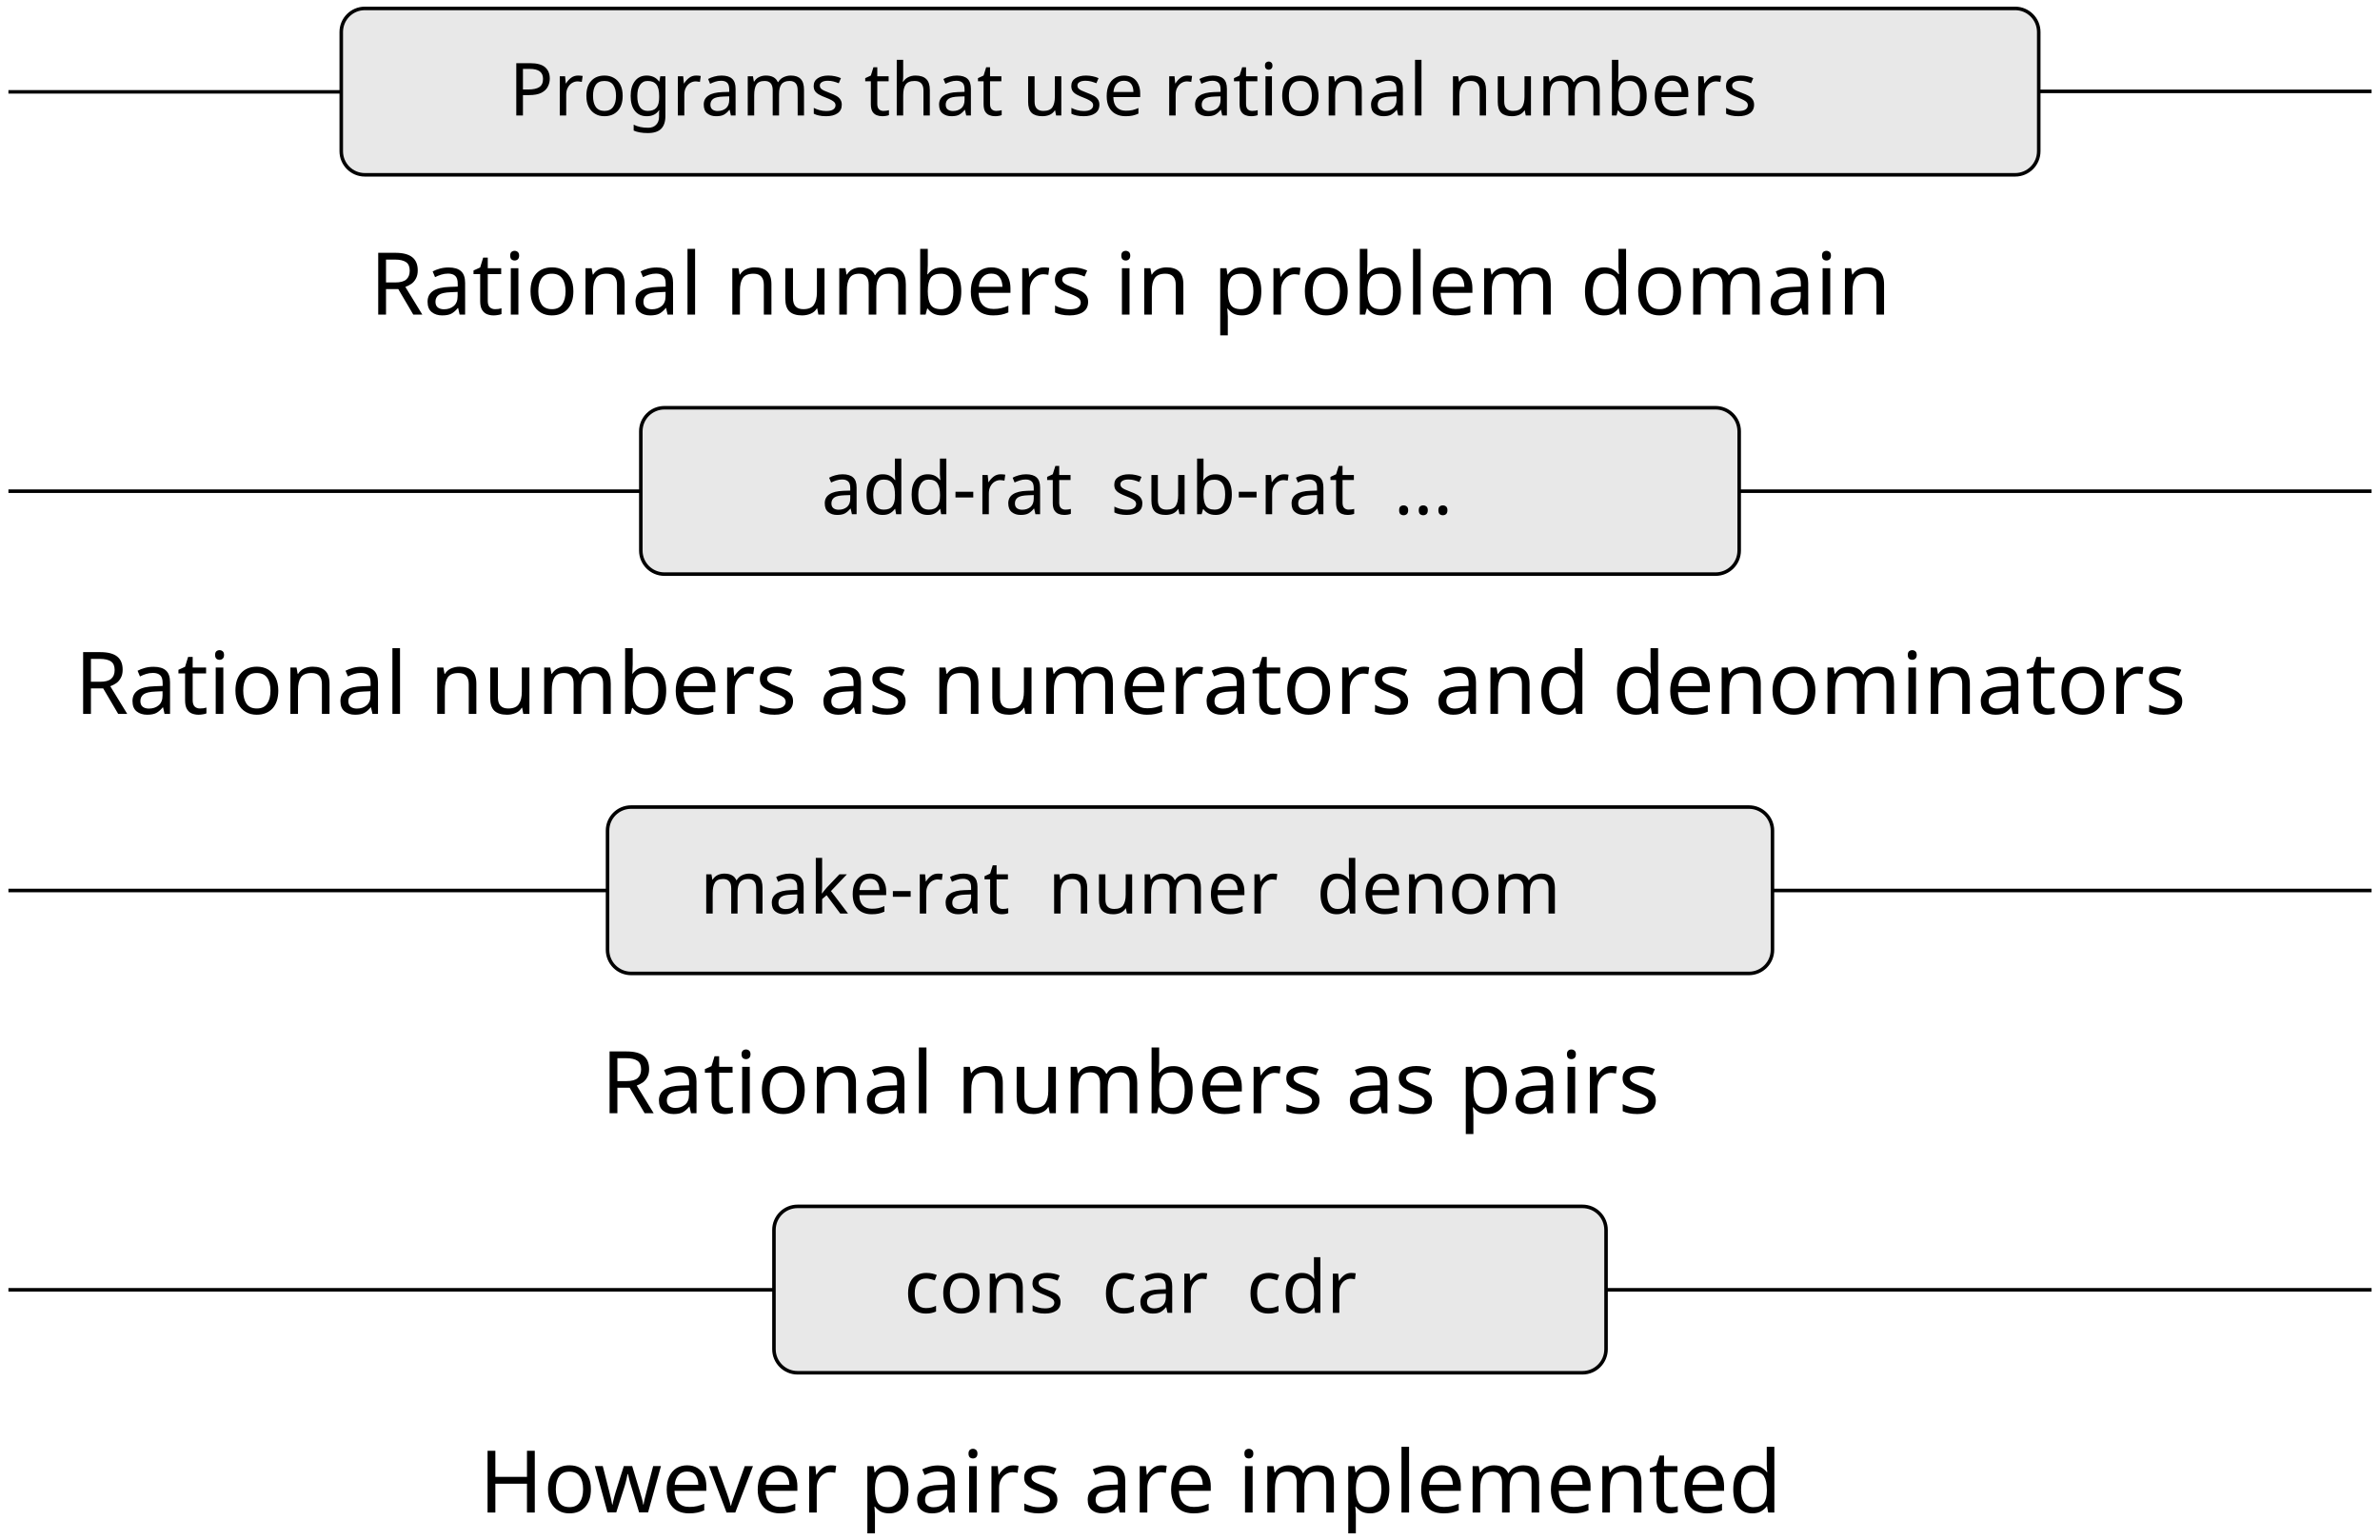
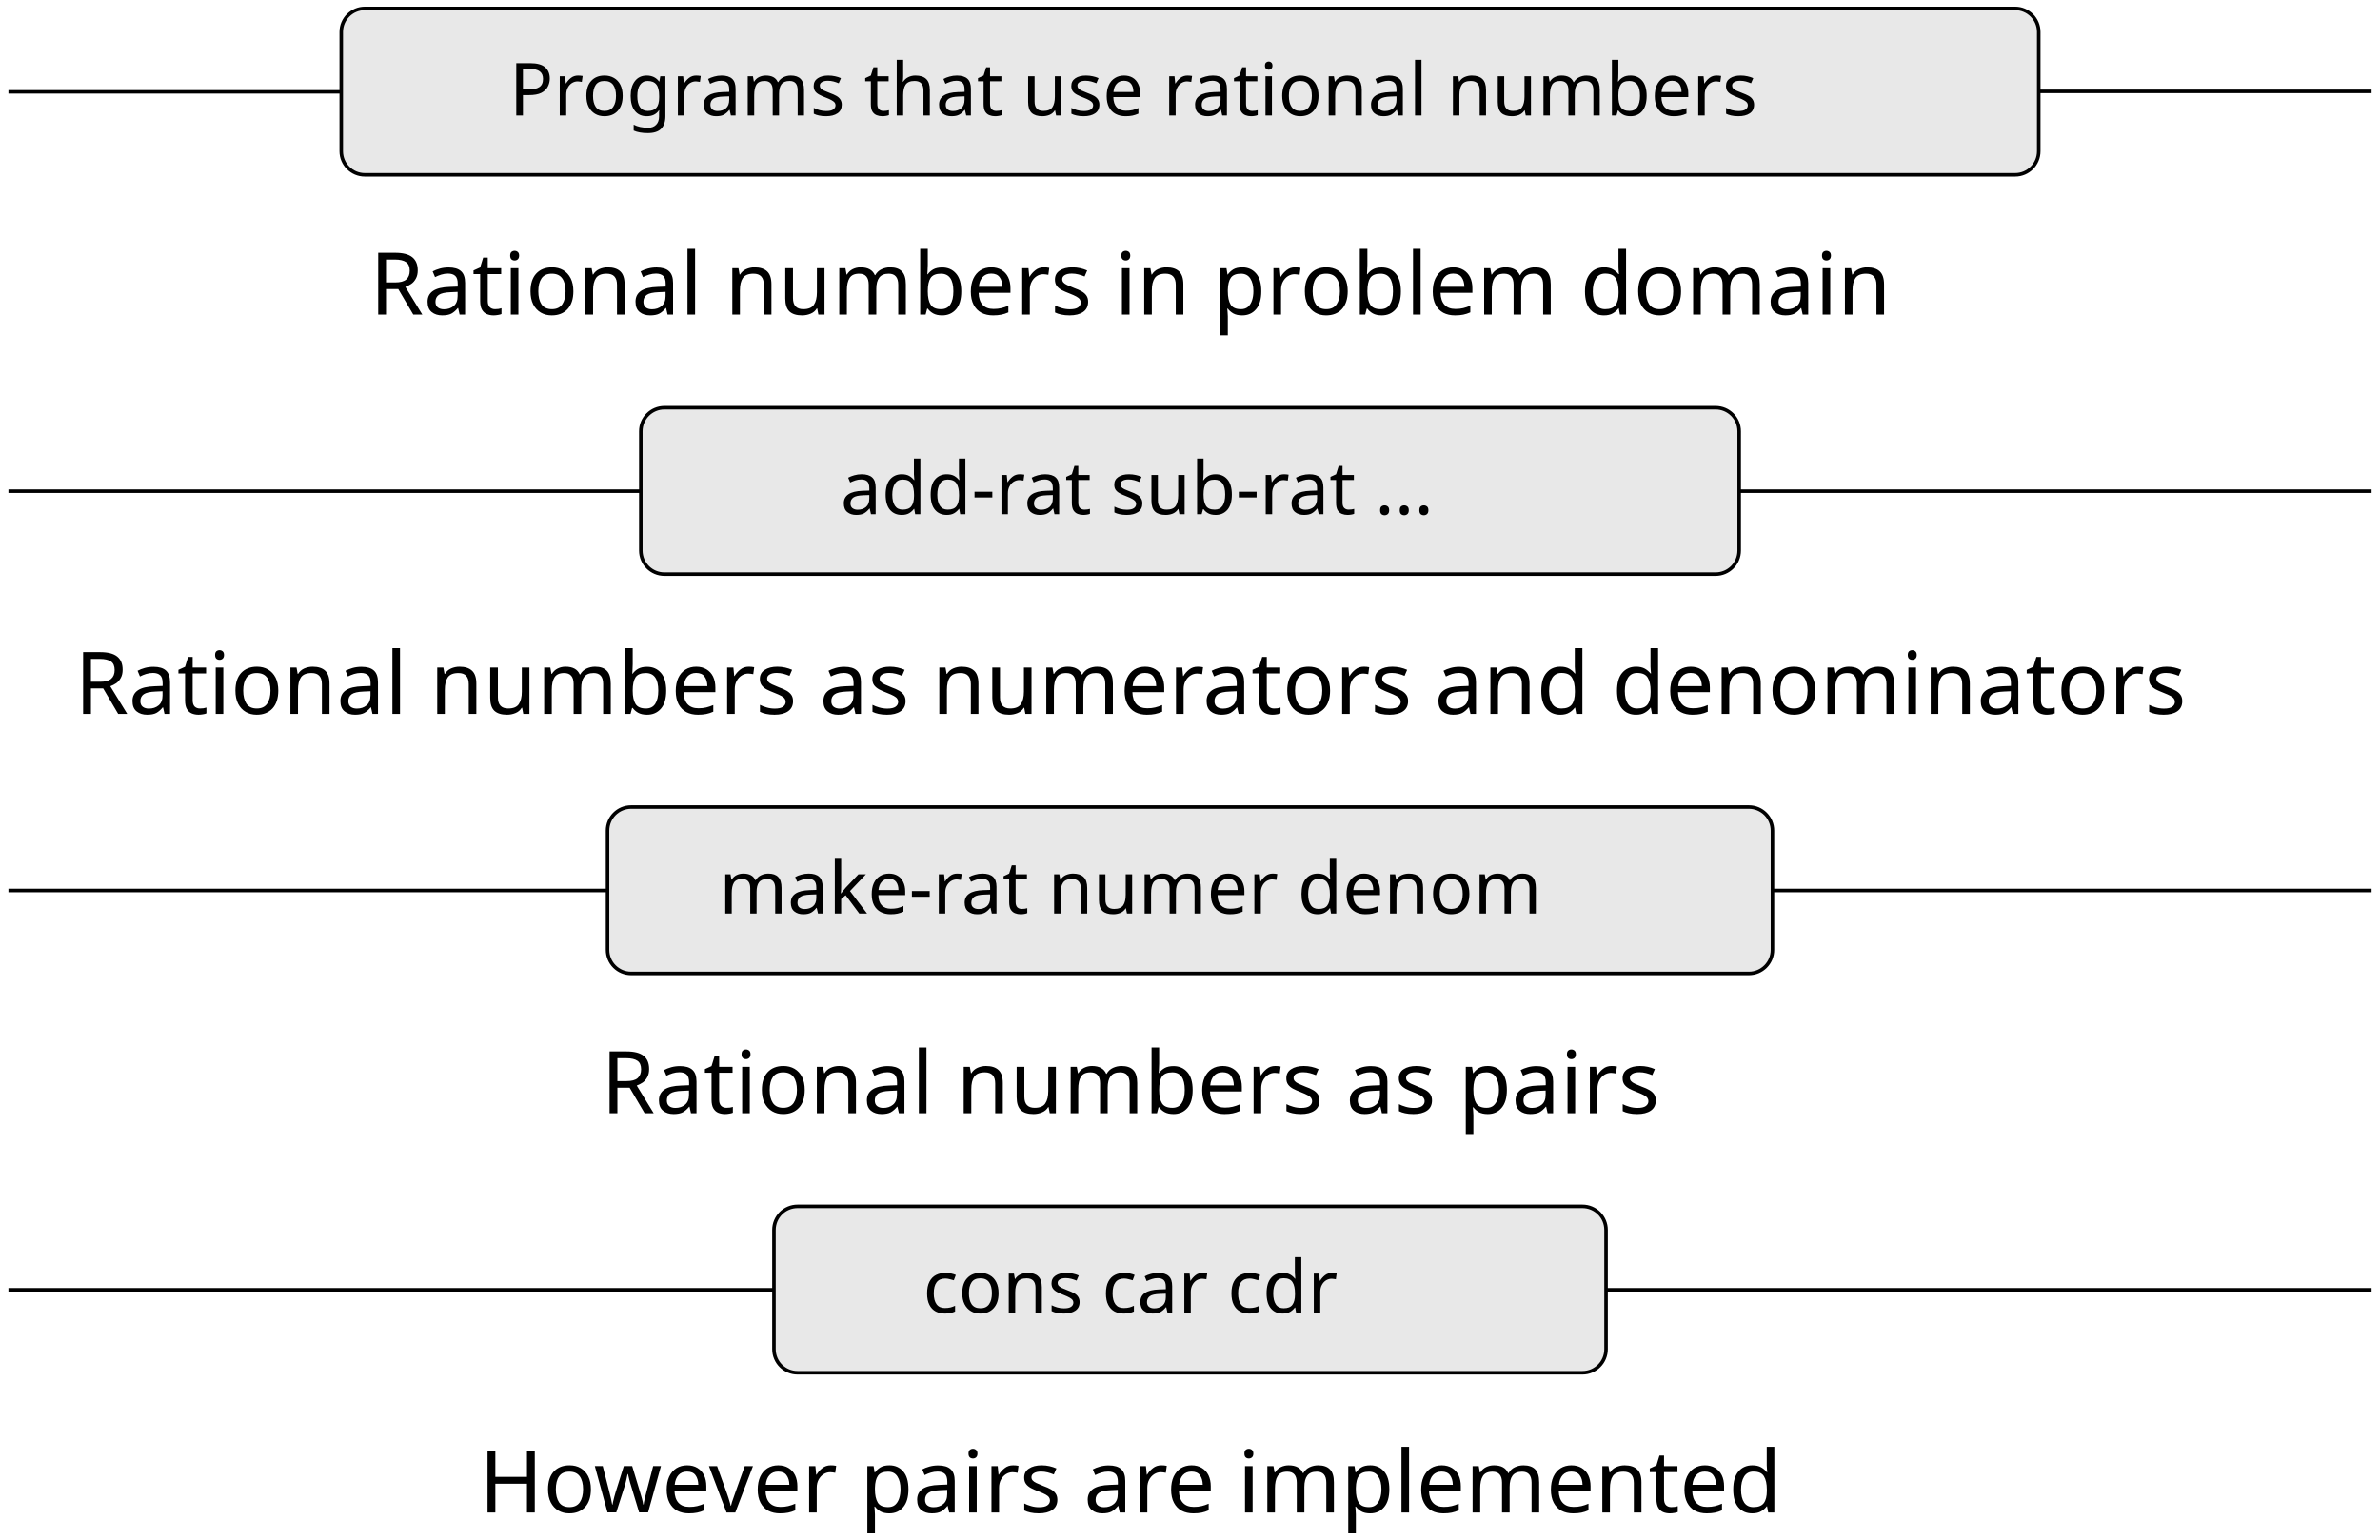
- <svg xmlns="http://www.w3.org/2000/svg" width="357.531" height="231.321" id="svg4113" version="1.1" style="display:inline">
-   <defs id="defs4115" />
-   <g id="layer6" style="display:inline" transform="translate(-53.73425,-46.09643)">
-     <rect style="fill:#e8e8e8;fill-opacity:1;stroke:#000000;stroke-width:0.531;stroke-linecap:round;stroke-linejoin:round;stroke-miterlimit:4;stroke-opacity:1;stroke-dasharray:none;stroke-dashoffset:0;display:inline" id="rect4103" width="255" height="25" x="105" y="47.362" rx="3.543" ry="3.543" />
-     <rect style="fill:#e8e8e8;fill-opacity:1;stroke:#000000;stroke-width:0.531;stroke-linecap:round;stroke-linejoin:round;stroke-miterlimit:4;stroke-opacity:1;stroke-dasharray:none;stroke-dashoffset:0;display:inline" id="rect4103-6" width="165" height="25" x="150" y="107.362" rx="3.543" ry="3.543" />
-     <rect style="fill:#e8e8e8;fill-opacity:1;stroke:#000000;stroke-width:0.531;stroke-linecap:round;stroke-linejoin:round;stroke-miterlimit:4;stroke-opacity:1;stroke-dasharray:none;stroke-dashoffset:0;display:inline" id="rect4103-5" width="175" height="25" x="145" y="167.362" rx="3.543" ry="3.543" />
-     <rect style="fill:#e8e8e8;fill-opacity:1;stroke:#000000;stroke-width:0.531;stroke-linecap:round;stroke-linejoin:round;stroke-miterlimit:4;stroke-opacity:1;stroke-dasharray:none;stroke-dashoffset:0;display:inline" id="rect4103-69" width="125" height="25" x="170" y="227.362" rx="3.543" ry="3.543" />
+ <svg xmlns="http://www.w3.org/2000/svg" id="svg4113" width="357.531" height="231.321" version="1.1" style="display:inline">
+   <g id="layer6" transform="translate(-53.73425,-46.09643)" style="display:inline">
+     <rect style="fill:#e8e8e8;fill-opacity:1;stroke:#000;stroke-width:.531;stroke-linecap:round;stroke-linejoin:round;stroke-miterlimit:4;stroke-opacity:1;stroke-dasharray:none;stroke-dashoffset:0;display:inline" id="rect4103" width="255" height="25" x="105" y="47.362" rx="3.543" ry="3.543" />
+     <rect style="fill:#e8e8e8;fill-opacity:1;stroke:#000;stroke-width:.531;stroke-linecap:round;stroke-linejoin:round;stroke-miterlimit:4;stroke-opacity:1;stroke-dasharray:none;stroke-dashoffset:0;display:inline" id="rect4103-6" width="165" height="25" x="150" y="107.362" rx="3.543" ry="3.543" />
+     <rect style="fill:#e8e8e8;fill-opacity:1;stroke:#000;stroke-width:.531;stroke-linecap:round;stroke-linejoin:round;stroke-miterlimit:4;stroke-opacity:1;stroke-dasharray:none;stroke-dashoffset:0;display:inline" id="rect4103-5" width="175" height="25" x="145" y="167.362" rx="3.543" ry="3.543" />
+     <rect style="fill:#e8e8e8;fill-opacity:1;stroke:#000;stroke-width:.531;stroke-linecap:round;stroke-linejoin:round;stroke-miterlimit:4;stroke-opacity:1;stroke-dasharray:none;stroke-dashoffset:0;display:inline" id="rect4103-69" width="125" height="25" x="170" y="227.362" rx="3.543" ry="3.543" />
  </g>
-   <g id="layer3" style="display:inline" transform="translate(-53.73425,-46.09643)">
-     <text xml:space="preserve" style="font-size:13px;font-style:normal;font-variant:normal;font-weight:normal;font-stretch:normal;text-align:center;line-height:125%;letter-spacing:0px;word-spacing:0px;text-anchor:middle;fill:#000000;fill-opacity:1;stroke:none;font-family:Linux Biolinum O;-inkscape-font-specification:Linux Biolinum O" x="232.429" y="63.451" id="text6868">
-       <tspan id="tspan6870" x="232.429" y="63.451" style="font-size:11px;font-style:normal;font-variant:normal;font-weight:normal;font-stretch:normal;font-family:Inconsolata LGC;-inkscape-font-specification:Inconsolata LGC">Programs that use rational numbers</tspan>
+   <g id="layer3" transform="translate(-53.73425,-46.09643)" style="display:inline">
+     <text style="font-size:13px;font-style:normal;font-variant:normal;font-weight:400;font-stretch:normal;text-align:center;line-height:125%;letter-spacing:0;word-spacing:0;text-anchor:middle;fill:#000;fill-opacity:1;stroke:none;font-family:Linux Biolinum O;-inkscape-font-specification:Linux Biolinum O" id="text6868" x="232.429" y="63.451" xml:space="preserve">
+       <tspan id="tspan6870" x="232.429" y="63.451" style="font-size:11px;font-style:normal;font-variant:normal;font-weight:400;font-stretch:normal;font-family:Inconsolata LGC;-inkscape-font-specification:Inconsolata LGC">Programs that use rational numbers</tspan>
    </text>
-     <text xml:space="preserve" style="font-size:13px;font-style:normal;font-variant:normal;font-weight:normal;font-stretch:normal;text-align:center;line-height:125%;letter-spacing:0px;word-spacing:0px;text-anchor:middle;fill:#000000;fill-opacity:1;stroke:none;font-family:Linux Biolinum O;-inkscape-font-specification:Linux Biolinum O" x="232" y="93.362" id="text6872">
-       <tspan id="tspan6874" x="232" y="93.362" style="font-size:13px;font-style:normal;font-variant:normal;font-weight:normal;font-stretch:normal;font-family:Linux Biolinum O;-inkscape-font-specification:Linux Biolinum O">Rational numbers in problem domain</tspan>
+     <text style="font-size:13px;font-style:normal;font-variant:normal;font-weight:400;font-stretch:normal;text-align:center;line-height:125%;letter-spacing:0;word-spacing:0;text-anchor:middle;fill:#000;fill-opacity:1;stroke:none;font-family:Linux Biolinum O;-inkscape-font-specification:Linux Biolinum O" id="text6872" x="232" y="93.362" xml:space="preserve">
+       <tspan id="tspan6874" x="232" y="93.362" style="font-size:13px;font-style:normal;font-variant:normal;font-weight:400;font-stretch:normal;font-family:Linux Biolinum O;-inkscape-font-specification:Linux Biolinum O">Rational numbers in problem domain</tspan>
    </text>
-     <text xml:space="preserve" style="font-size:13px;font-style:normal;font-variant:normal;font-weight:normal;font-stretch:normal;text-align:center;line-height:125%;letter-spacing:0px;word-spacing:0px;text-anchor:middle;fill:#000000;fill-opacity:1;stroke:none;font-family:Linux Biolinum O;-inkscape-font-specification:Linux Biolinum O" x="233" y="123.362" id="text6876">
-       <tspan id="tspan6878" x="233" y="123.362" style="font-size:11px;font-style:normal;font-variant:normal;font-weight:normal;font-stretch:normal;font-family:Inconsolata LGC;-inkscape-font-specification:Inconsolata LGC">add-rat  sub-rat  ...</tspan>
+     <text style="font-size:13px;font-style:normal;font-variant:normal;font-weight:400;font-stretch:normal;text-align:center;line-height:125%;letter-spacing:0;word-spacing:0;text-anchor:middle;fill:#000;fill-opacity:1;stroke:none;font-family:Linux Biolinum O;-inkscape-font-specification:Linux Biolinum O" id="text6876" x="233" y="123.362" xml:space="preserve">
+       <tspan id="tspan6878" x="233" y="123.362" style="font-size:11px;font-style:normal;font-variant:normal;font-weight:400;font-stretch:normal;font-family:Inconsolata LGC;-inkscape-font-specification:Inconsolata LGC">add-rat sub-rat ...</tspan>
    </text>
-     <text xml:space="preserve" style="font-size:13px;font-style:normal;font-variant:normal;font-weight:normal;font-stretch:normal;text-align:center;line-height:125%;letter-spacing:0px;word-spacing:0px;text-anchor:middle;fill:#000000;fill-opacity:1;stroke:none;font-family:Linux Biolinum O;-inkscape-font-specification:Linux Biolinum O" x="232" y="153.362" id="text6880">
-       <tspan id="tspan6882" x="232" y="153.362" style="font-size:13px;font-style:normal;font-variant:normal;font-weight:normal;font-stretch:normal;font-family:Linux Biolinum O;-inkscape-font-specification:Linux Biolinum O">Rational numbers as numerators and denominators</tspan>
+     <text style="font-size:13px;font-style:normal;font-variant:normal;font-weight:400;font-stretch:normal;text-align:center;line-height:125%;letter-spacing:0;word-spacing:0;text-anchor:middle;fill:#000;fill-opacity:1;stroke:none;font-family:Linux Biolinum O;-inkscape-font-specification:Linux Biolinum O" id="text6880" x="232" y="153.362" xml:space="preserve">
+       <tspan id="tspan6882" x="232" y="153.362" style="font-size:13px;font-style:normal;font-variant:normal;font-weight:400;font-stretch:normal;font-family:Linux Biolinum O;-inkscape-font-specification:Linux Biolinum O">Rational numbers as numerators and denominators</tspan>
    </text>
-     <text xml:space="preserve" style="font-size:13px;font-style:normal;font-variant:normal;font-weight:normal;font-stretch:normal;text-align:center;line-height:125%;letter-spacing:0px;word-spacing:0px;text-anchor:middle;fill:#000000;fill-opacity:1;stroke:none;font-family:Linux Biolinum O;-inkscape-font-specification:Linux Biolinum O" x="232" y="183.362" id="text6884">
-       <tspan id="tspan6886" x="232" y="183.362" style="font-size:11px;font-style:normal;font-variant:normal;font-weight:normal;font-stretch:normal;font-family:Inconsolata LGC;-inkscape-font-specification:Inconsolata LGC">make-rat  numer  denom</tspan>
+     <text style="font-size:13px;font-style:normal;font-variant:normal;font-weight:400;font-stretch:normal;text-align:center;line-height:125%;letter-spacing:0;word-spacing:0;text-anchor:middle;fill:#000;fill-opacity:1;stroke:none;font-family:Linux Biolinum O;-inkscape-font-specification:Linux Biolinum O" id="text6884" x="232" y="183.362" xml:space="preserve">
+       <tspan id="tspan6886" x="232" y="183.362" style="font-size:11px;font-style:normal;font-variant:normal;font-weight:400;font-stretch:normal;font-family:Inconsolata LGC;-inkscape-font-specification:Inconsolata LGC">make-rat numer denom</tspan>
    </text>
-     <text xml:space="preserve" style="font-size:13px;font-style:normal;font-variant:normal;font-weight:normal;font-stretch:normal;text-align:center;line-height:125%;letter-spacing:0px;word-spacing:0px;text-anchor:middle;fill:#000000;fill-opacity:1;stroke:none;font-family:Linux Biolinum O;-inkscape-font-specification:Linux Biolinum O" x="232" y="213.362" id="text6888">
-       <tspan id="tspan6890" x="232" y="213.362" style="font-size:13px;font-style:normal;font-variant:normal;font-weight:normal;font-stretch:normal;font-family:Linux Biolinum O;-inkscape-font-specification:Linux Biolinum O">Rational numbers as pairs</tspan>
+     <text style="font-size:13px;font-style:normal;font-variant:normal;font-weight:400;font-stretch:normal;text-align:center;line-height:125%;letter-spacing:0;word-spacing:0;text-anchor:middle;fill:#000;fill-opacity:1;stroke:none;font-family:Linux Biolinum O;-inkscape-font-specification:Linux Biolinum O" id="text6888" x="232" y="213.362" xml:space="preserve">
+       <tspan id="tspan6890" x="232" y="213.362" style="font-size:13px;font-style:normal;font-variant:normal;font-weight:400;font-stretch:normal;font-family:Linux Biolinum O;-inkscape-font-specification:Linux Biolinum O">Rational numbers as pairs</tspan>
    </text>
-     <text xml:space="preserve" style="font-size:13px;font-style:normal;font-variant:normal;font-weight:normal;font-stretch:normal;text-align:center;line-height:125%;letter-spacing:0px;word-spacing:0px;text-anchor:middle;fill:#000000;fill-opacity:1;stroke:none;font-family:Linux Biolinum O;-inkscape-font-specification:Linux Biolinum O" x="232" y="243.362" id="text6892">
-       <tspan id="tspan6894" x="232" y="243.362" style="font-size:11px;font-style:normal;font-variant:normal;font-weight:normal;font-stretch:normal;font-family:Inconsolata LGC;-inkscape-font-specification:Inconsolata LGC">cons  car  cdr</tspan>
+     <text style="font-size:13px;font-style:normal;font-variant:normal;font-weight:400;font-stretch:normal;text-align:center;line-height:125%;letter-spacing:0;word-spacing:0;text-anchor:middle;fill:#000;fill-opacity:1;stroke:none;font-family:Linux Biolinum O;-inkscape-font-specification:Linux Biolinum O" id="text6892" x="232" y="243.362" xml:space="preserve">
+       <tspan id="tspan6894" x="232" y="243.362" style="font-size:11px;font-style:normal;font-variant:normal;font-weight:400;font-stretch:normal;font-family:Inconsolata LGC;-inkscape-font-specification:Inconsolata LGC">cons car cdr</tspan>
    </text>
-     <text xml:space="preserve" style="font-size:13px;font-style:normal;font-variant:normal;font-weight:normal;font-stretch:normal;text-align:center;line-height:125%;letter-spacing:0px;word-spacing:0px;text-anchor:middle;fill:#000000;fill-opacity:1;stroke:none;font-family:Linux Biolinum O;-inkscape-font-specification:Linux Biolinum O" x="232" y="273.362" id="text6896">
-       <tspan id="tspan6898" x="232" y="273.362" style="font-size:13px;font-style:normal;font-variant:normal;font-weight:normal;font-stretch:normal;font-family:Linux Biolinum O;-inkscape-font-specification:Linux Biolinum O">However pairs are implemented</tspan>
+     <text style="font-size:13px;font-style:normal;font-variant:normal;font-weight:400;font-stretch:normal;text-align:center;line-height:125%;letter-spacing:0;word-spacing:0;text-anchor:middle;fill:#000;fill-opacity:1;stroke:none;font-family:Linux Biolinum O;-inkscape-font-specification:Linux Biolinum O" id="text6896" x="232" y="273.362" xml:space="preserve">
+       <tspan id="tspan6898" x="232" y="273.362" style="font-size:13px;font-style:normal;font-variant:normal;font-weight:400;font-stretch:normal;font-family:Linux Biolinum O;-inkscape-font-specification:Linux Biolinum O">However pairs are implemented</tspan>
    </text>
  </g>
-   <g id="layer5" style="display:inline" transform="translate(-53.73425,-46.09643)">
-     <path style="fill:none;stroke:#000000;stroke-width:0.531;stroke-linecap:butt;stroke-linejoin:round;stroke-miterlimit:4;stroke-opacity:1;stroke-dasharray:none" d="m 360,59.824 50,0" id="path4105" />
-     <path style="fill:none;stroke:#000000;stroke-width:0.531;stroke-linecap:butt;stroke-linejoin:round;stroke-miterlimit:4;stroke-opacity:1;stroke-dasharray:none;display:inline" d="m 55,59.898 50,0" id="path4105-9" />
-     <path style="fill:none;stroke:#000000;stroke-width:0.531;stroke-linecap:butt;stroke-linejoin:round;stroke-miterlimit:4;stroke-opacity:1;stroke-dasharray:none;display:inline" d="m 315,119.898 95,0" id="path4105-0" />
-     <path style="fill:none;stroke:#000000;stroke-width:0.531;stroke-linecap:butt;stroke-linejoin:round;stroke-miterlimit:4;stroke-opacity:1;stroke-dasharray:none;display:inline" d="m 55,119.898 95,0" id="path4105-9-9" />
-     <path style="fill:none;stroke:#000000;stroke-width:0.531;stroke-linecap:butt;stroke-linejoin:round;stroke-miterlimit:4;stroke-opacity:1;stroke-dasharray:none;display:inline" d="m 320,179.898 90,0" id="path4105-3" />
-     <path style="fill:none;stroke:#000000;stroke-width:0.531;stroke-linecap:butt;stroke-linejoin:round;stroke-miterlimit:4;stroke-opacity:1;stroke-dasharray:none;display:inline" d="m 55,179.898 90,0" id="path4105-9-7" />
-     <path style="fill:none;stroke:#000000;stroke-width:0.531;stroke-linecap:butt;stroke-linejoin:round;stroke-miterlimit:4;stroke-opacity:1;stroke-dasharray:none;display:inline" d="m 295,239.898 115,0" id="path4105-7" />
-     <path style="fill:none;stroke:#000000;stroke-width:0.531;stroke-linecap:butt;stroke-linejoin:round;stroke-miterlimit:4;stroke-opacity:1;stroke-dasharray:none;display:inline" d="m 55,239.898 115,0" id="path4105-9-2" />
+   <g id="layer5" transform="translate(-53.73425,-46.09643)" style="display:inline">
+     <path style="fill:none;stroke:#000;stroke-width:.531;stroke-linecap:butt;stroke-linejoin:round;stroke-miterlimit:4;stroke-opacity:1;stroke-dasharray:none" id="path4105" d="m 360,59.824 50,0" />
+     <path style="fill:none;stroke:#000;stroke-width:.531;stroke-linecap:butt;stroke-linejoin:round;stroke-miterlimit:4;stroke-opacity:1;stroke-dasharray:none;display:inline" id="path4105-9" d="m 55,59.898 50,0" />
+     <path style="fill:none;stroke:#000;stroke-width:.531;stroke-linecap:butt;stroke-linejoin:round;stroke-miterlimit:4;stroke-opacity:1;stroke-dasharray:none;display:inline" id="path4105-0" d="m 315,119.898 95,0" />
+     <path style="fill:none;stroke:#000;stroke-width:.531;stroke-linecap:butt;stroke-linejoin:round;stroke-miterlimit:4;stroke-opacity:1;stroke-dasharray:none;display:inline" id="path4105-9-9" d="m 55,119.898 95,0" />
+     <path style="fill:none;stroke:#000;stroke-width:.531;stroke-linecap:butt;stroke-linejoin:round;stroke-miterlimit:4;stroke-opacity:1;stroke-dasharray:none;display:inline" id="path4105-3" d="m 320,179.898 90,0" />
+     <path style="fill:none;stroke:#000;stroke-width:.531;stroke-linecap:butt;stroke-linejoin:round;stroke-miterlimit:4;stroke-opacity:1;stroke-dasharray:none;display:inline" id="path4105-9-7" d="m 55,179.898 90,0" />
+     <path style="fill:none;stroke:#000;stroke-width:.531;stroke-linecap:butt;stroke-linejoin:round;stroke-miterlimit:4;stroke-opacity:1;stroke-dasharray:none;display:inline" id="path4105-7" d="m 295,239.898 115,0" />
+     <path style="fill:none;stroke:#000;stroke-width:.531;stroke-linecap:butt;stroke-linejoin:round;stroke-miterlimit:4;stroke-opacity:1;stroke-dasharray:none;display:inline" id="path4105-9-2" d="m 55,239.898 115,0" />
  </g>
</svg>
